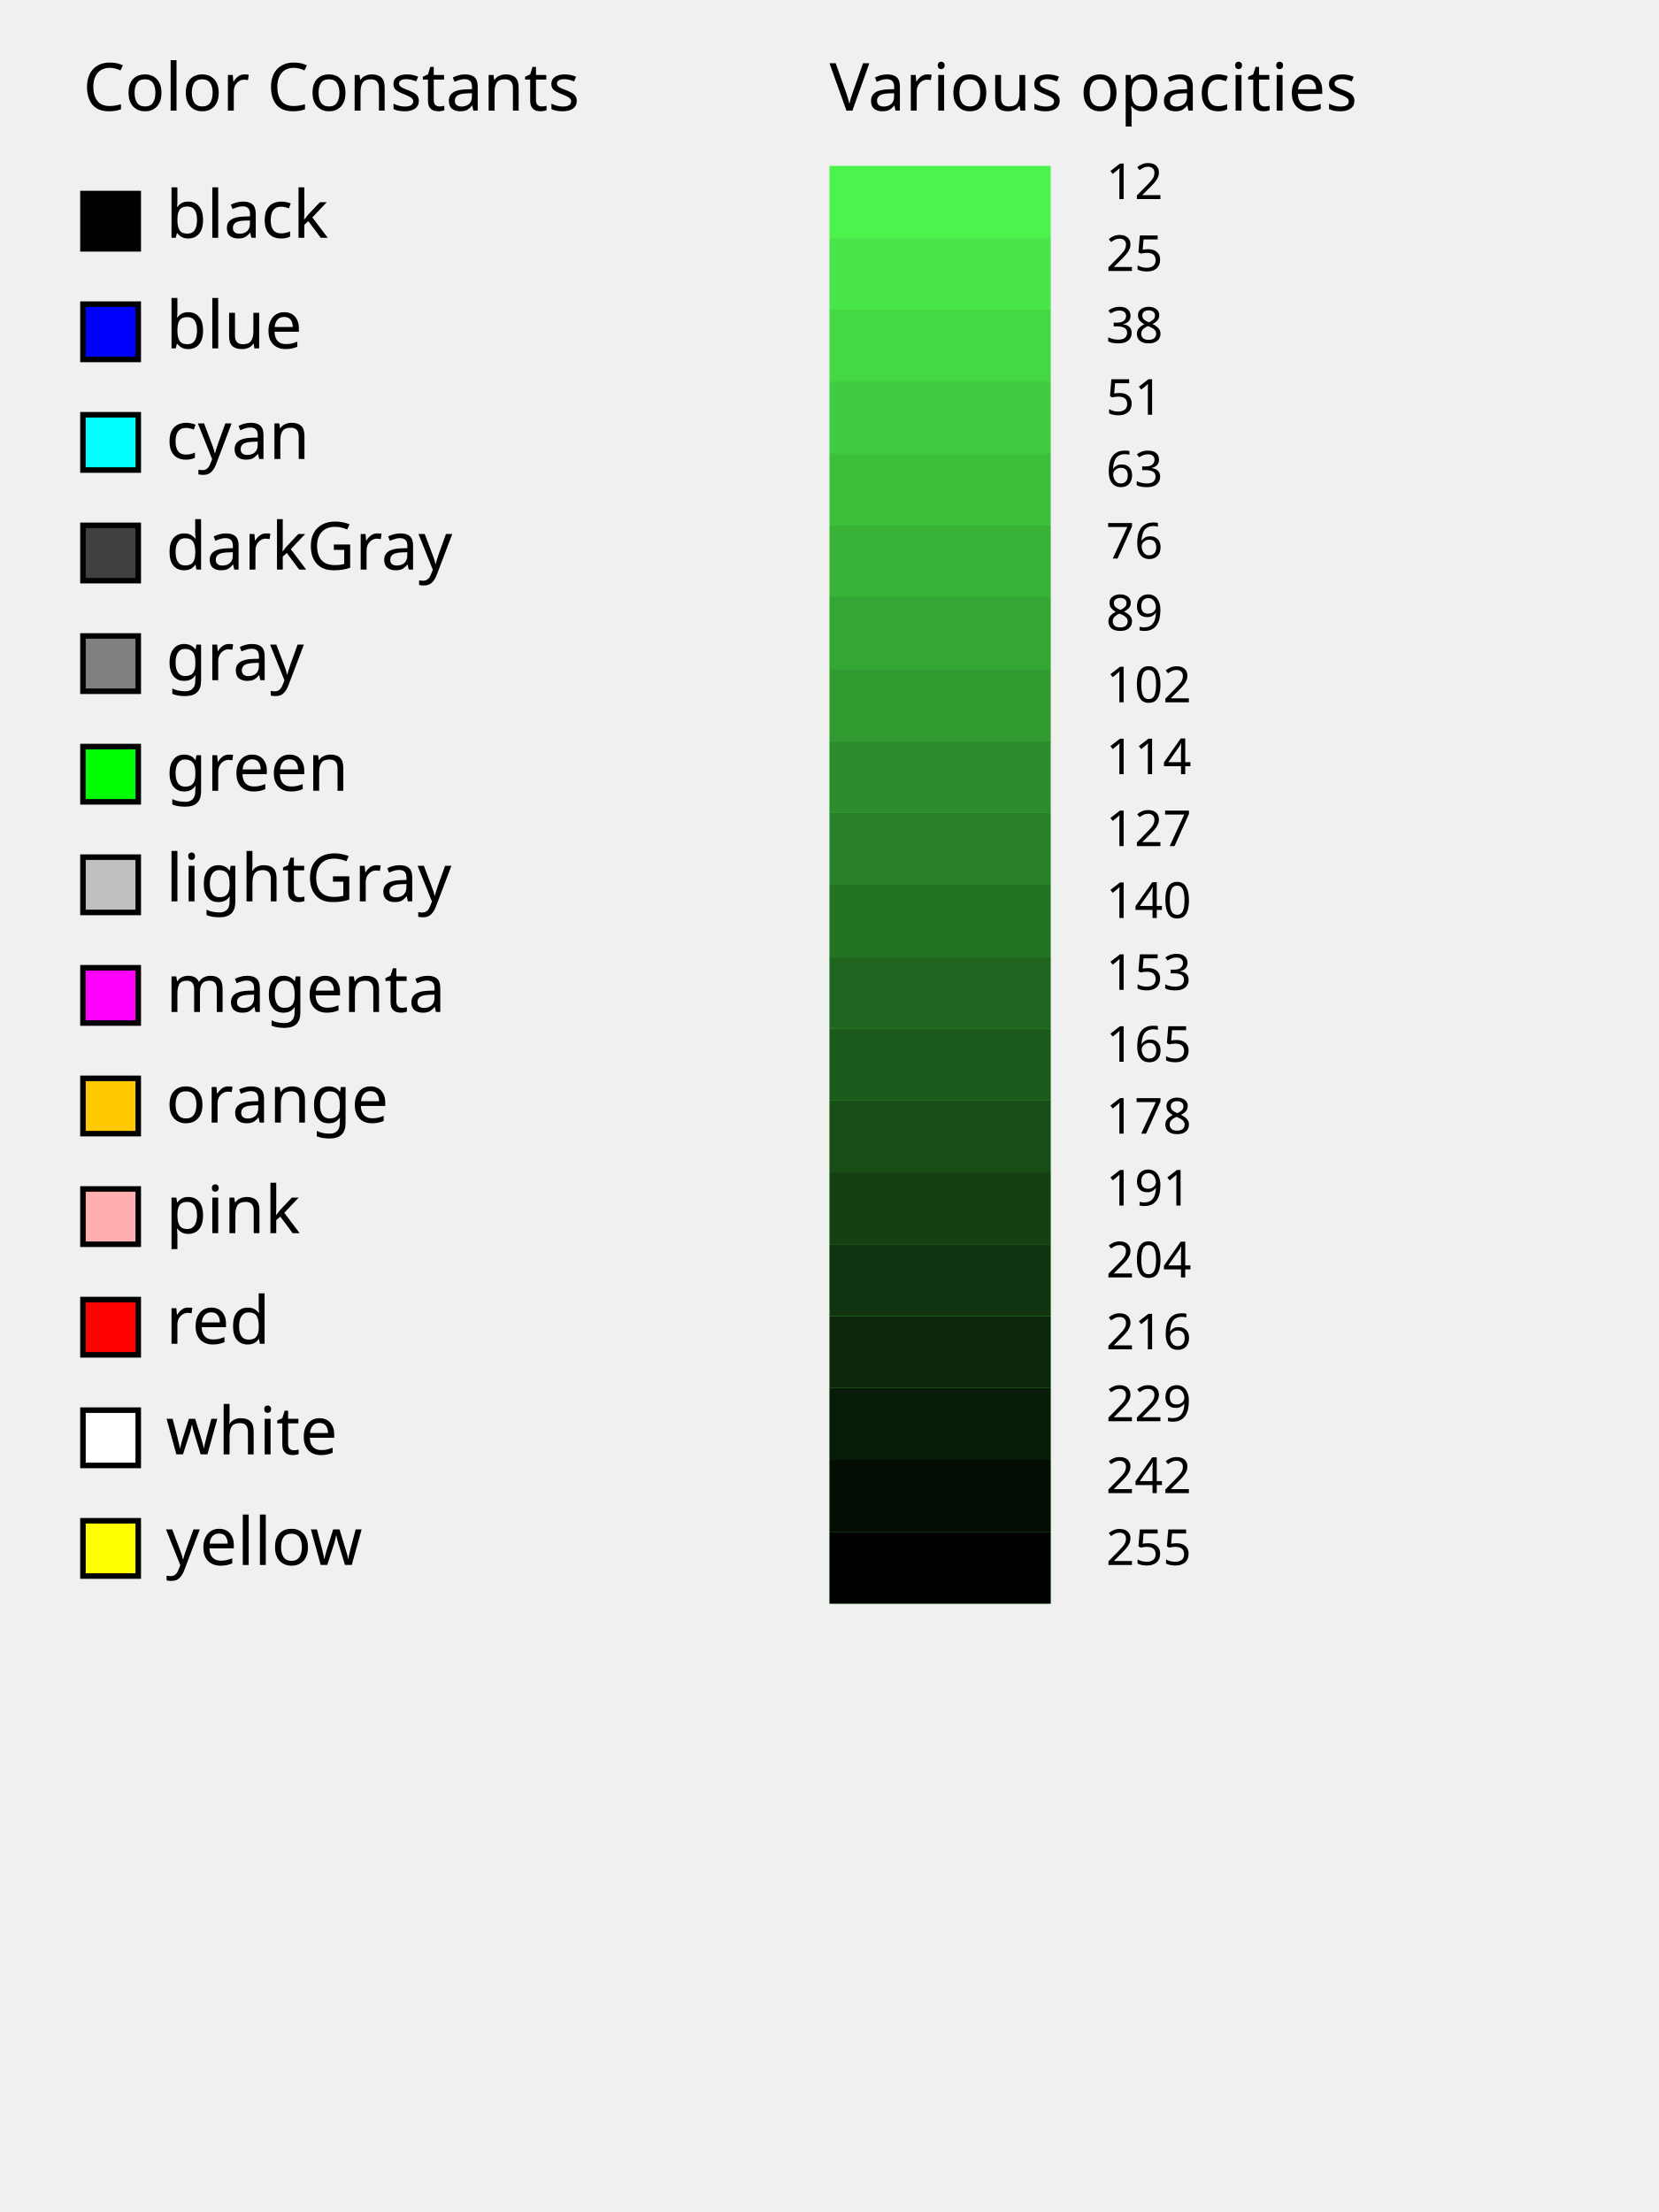
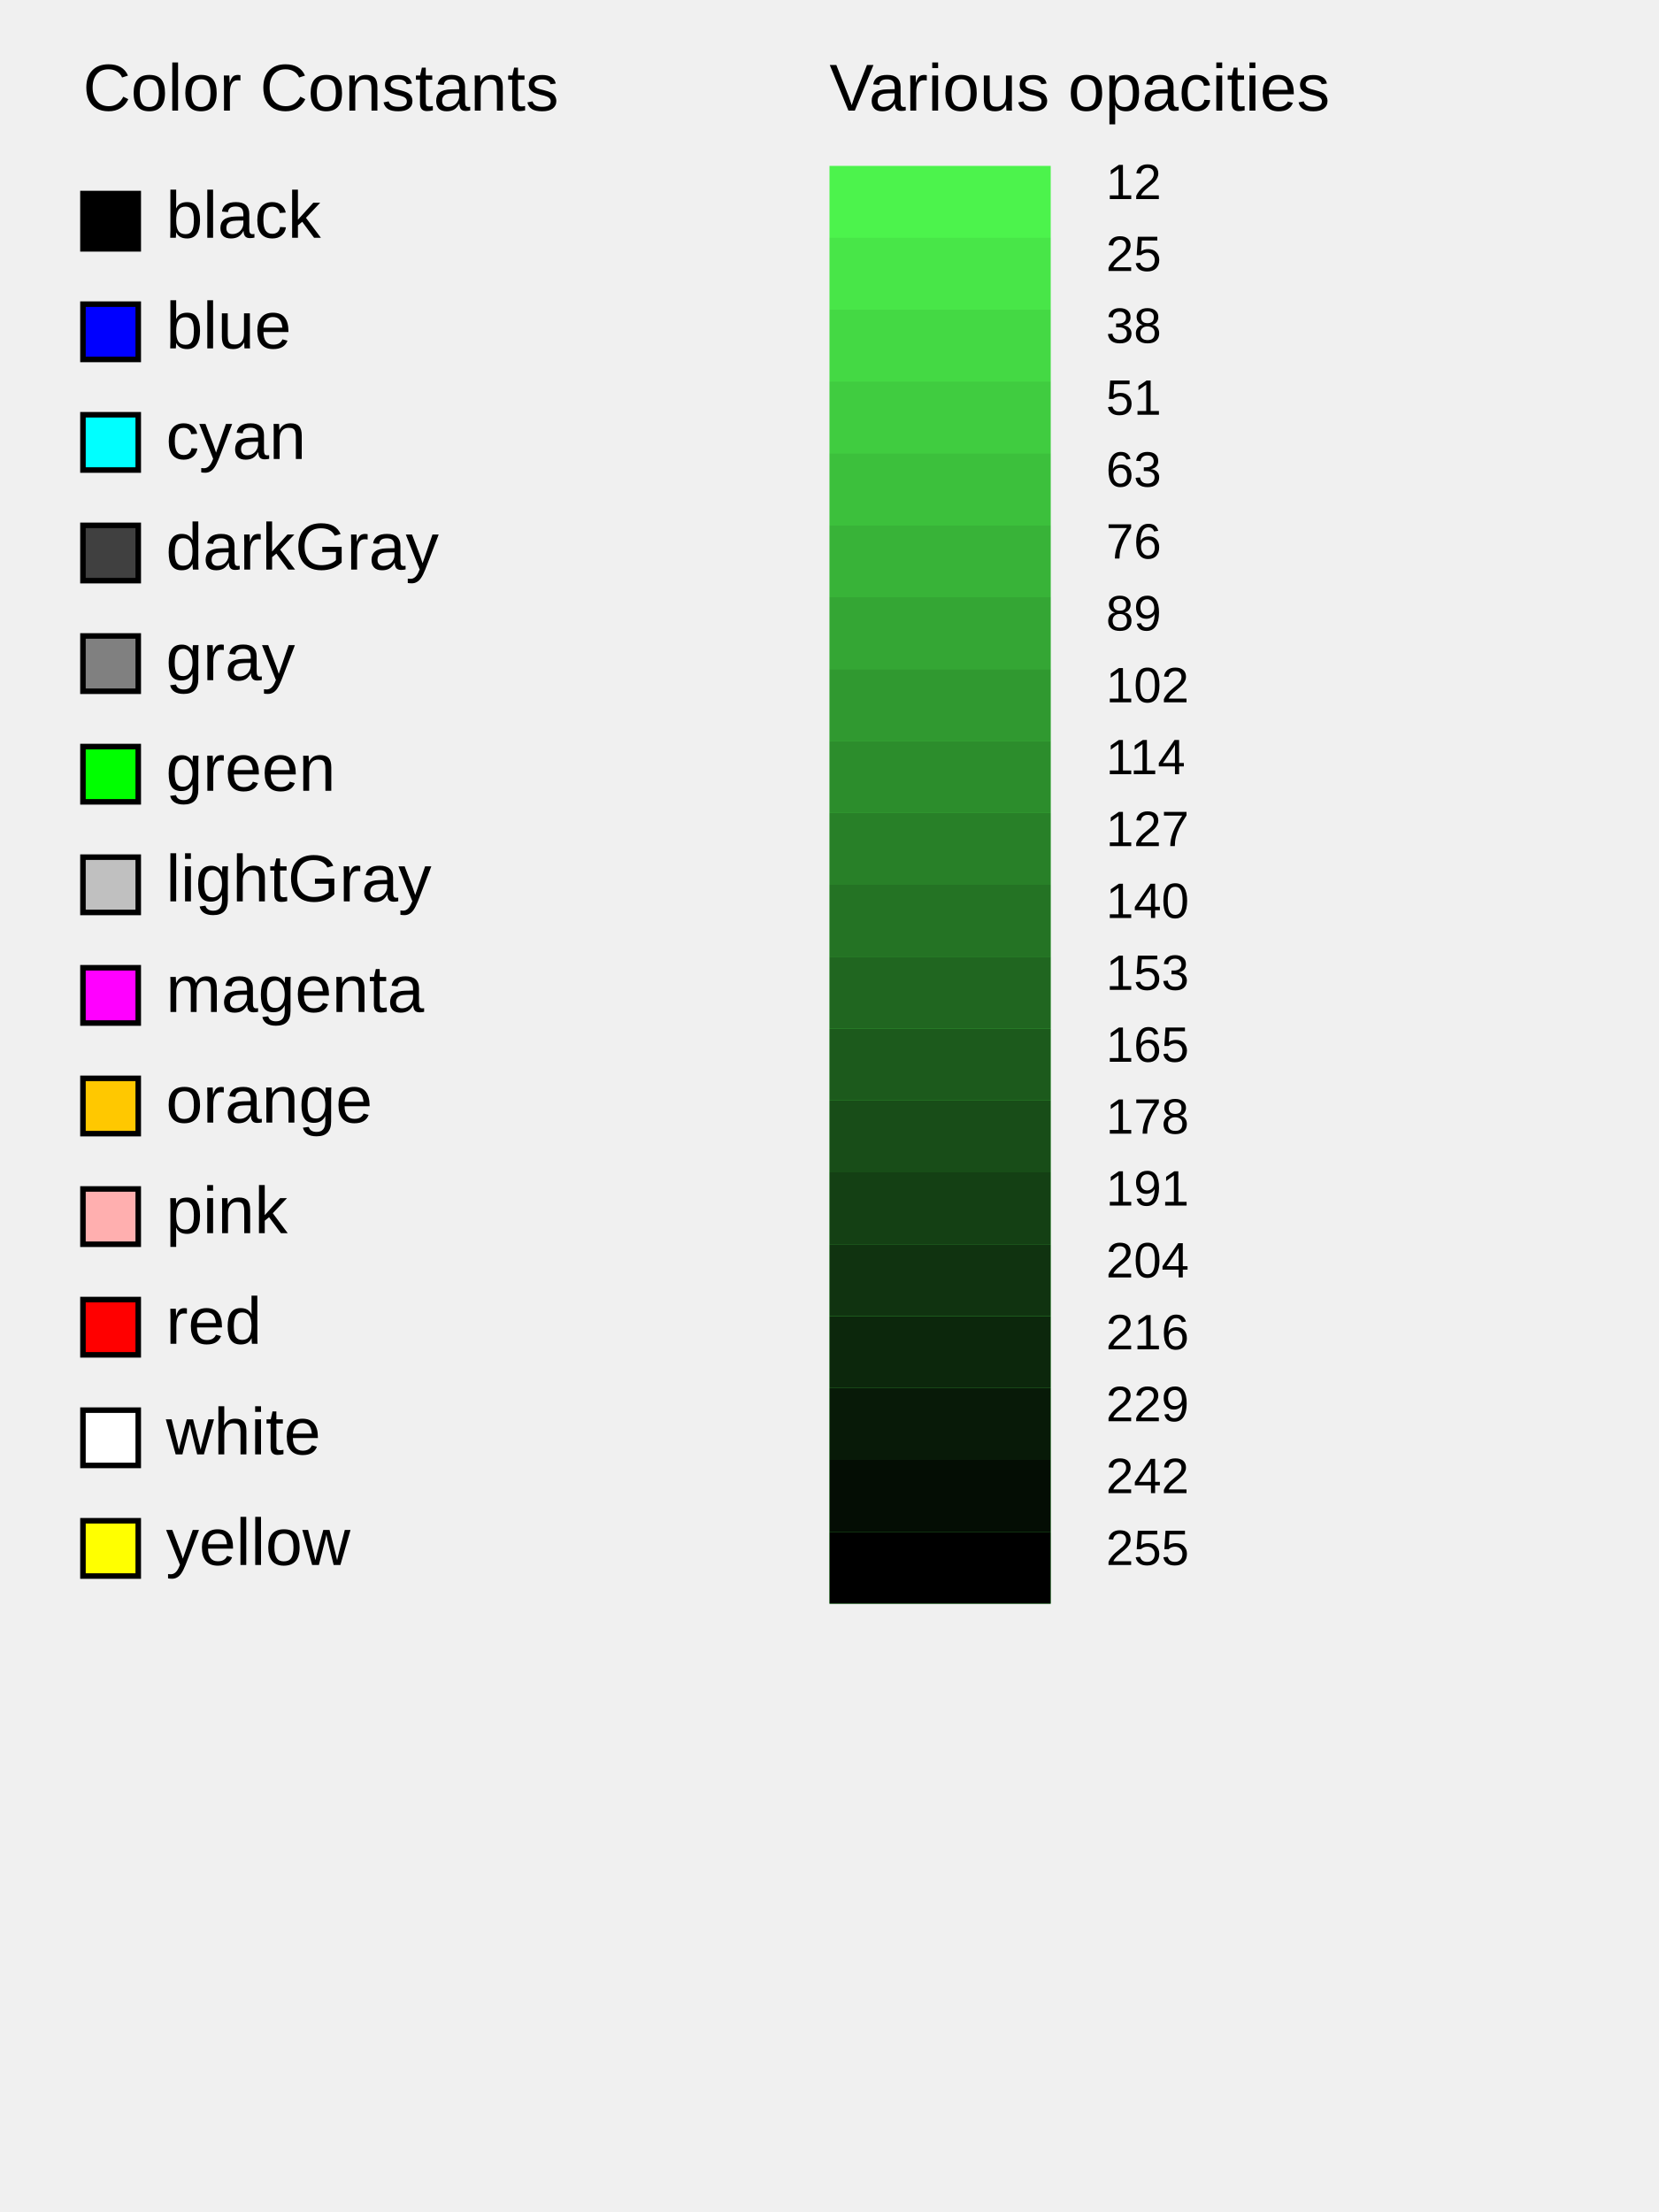
- <svg xmlns="http://www.w3.org/2000/svg" stroke-dasharray="none" shape-rendering="auto" font-family="'Lucida Sans'" width="300" text-rendering="auto" fill-opacity="1" contentScriptType="text/ecmascript" color-rendering="auto" color-interpolation="auto" preserveAspectRatio="xMidYMid meet" font-size="12" fill="black" stroke="black" image-rendering="auto" stroke-miterlimit="10" zoomAndPan="magnify" version="1.0" stroke-linecap="square" stroke-linejoin="miter" contentStyleType="text/css" font-style="normal" height="400" stroke-width="1" stroke-dashoffset="0" font-weight="normal" stroke-opacity="1">
+ <svg xmlns="http://www.w3.org/2000/svg" stroke-dasharray="none" shape-rendering="auto" font-family="'Arial'" width="300" text-rendering="auto" fill-opacity="1" contentScriptType="text/ecmascript" color-rendering="auto" color-interpolation="auto" preserveAspectRatio="xMidYMid meet" font-size="12" fill="black" stroke="black" image-rendering="auto" stroke-miterlimit="10" zoomAndPan="magnify" version="1.0" stroke-linecap="square" stroke-linejoin="miter" contentStyleType="text/css" font-style="normal" height="400" stroke-width="1" stroke-dashoffset="0" font-weight="normal" stroke-opacity="1">
  <defs id="genericDefs" />
  <g>
    <g text-rendering="optimizeLegibility" shape-rendering="geometricPrecision" transform="translate(20,20)">
      <text xml:space="preserve" x="-5" y="0" stroke="none">Color Constants
      </text>
      <text xml:space="preserve" x="10" y="3" transform="translate(0,20)" stroke="none">black
      </text>
      <rect x="-5" y="-5" transform="translate(0,20)" width="10" height="10" stroke="none" />
      <rect x="-5" y="-5" transform="translate(0,20)" fill="none" width="10" height="10" />
      <text xml:space="preserve" x="10" y="3" transform="translate(0,40)" stroke="none">blue
      </text>
      <rect x="-5" y="-5" transform="translate(0,40)" fill="blue" width="10" height="10" stroke="none" />
      <rect x="-5" y="-5" transform="translate(0,40)" fill="none" width="10" height="10" />
      <text xml:space="preserve" x="10" y="3" transform="translate(0,60)" stroke="none">cyan
      </text>
      <rect x="-5" y="-5" transform="translate(0,60)" fill="aqua" width="10" height="10" stroke="none" />
      <rect x="-5" y="-5" transform="translate(0,60)" fill="none" width="10" height="10" />
      <text xml:space="preserve" x="10" y="3" transform="translate(0,80)" stroke="none">darkGray
      </text>
      <rect x="-5" y="-5" transform="translate(0,80)" fill="rgb(64,64,64)" width="10" height="10" stroke="none" />
      <rect x="-5" y="-5" transform="translate(0,80)" fill="none" width="10" height="10" />
      <text xml:space="preserve" x="10" y="3" transform="translate(0,100)" stroke="none">gray
      </text>
      <rect x="-5" y="-5" transform="translate(0,100)" fill="gray" width="10" height="10" stroke="none" />
      <rect x="-5" y="-5" transform="translate(0,100)" fill="none" width="10" height="10" />
      <text xml:space="preserve" x="10" y="3" transform="translate(0,120)" stroke="none">green
      </text>
      <rect x="-5" y="-5" transform="translate(0,120)" fill="lime" width="10" height="10" stroke="none" />
      <rect x="-5" y="-5" transform="translate(0,120)" fill="none" width="10" height="10" />
      <text xml:space="preserve" x="10" y="3" transform="translate(0,140)" stroke="none">lightGray
      </text>
      <rect x="-5" y="-5" transform="translate(0,140)" fill="silver" width="10" height="10" stroke="none" />
      <rect x="-5" y="-5" transform="translate(0,140)" fill="none" width="10" height="10" />
      <text xml:space="preserve" x="10" y="3" transform="translate(0,160)" stroke="none">magenta
      </text>
      <rect x="-5" y="-5" transform="translate(0,160)" fill="fuchsia" width="10" height="10" stroke="none" />
      <rect x="-5" y="-5" transform="translate(0,160)" fill="none" width="10" height="10" />
      <text xml:space="preserve" x="10" y="3" transform="translate(0,180)" stroke="none">orange
      </text>
      <rect x="-5" y="-5" transform="translate(0,180)" fill="rgb(255,200,0)" width="10" height="10" stroke="none" />
      <rect x="-5" y="-5" transform="translate(0,180)" fill="none" width="10" height="10" />
      <text xml:space="preserve" x="10" y="3" transform="translate(0,200)" stroke="none">pink
      </text>
      <rect x="-5" y="-5" transform="translate(0,200)" fill="rgb(255,175,175)" width="10" height="10" stroke="none" />
      <rect x="-5" y="-5" transform="translate(0,200)" fill="none" width="10" height="10" />
      <text xml:space="preserve" x="10" y="3" transform="translate(0,220)" stroke="none">red
      </text>
      <rect x="-5" y="-5" transform="translate(0,220)" fill="red" width="10" height="10" stroke="none" />
      <rect x="-5" y="-5" transform="translate(0,220)" fill="none" width="10" height="10" />
      <text xml:space="preserve" x="10" y="3" transform="translate(0,240)" stroke="none">white
      </text>
      <rect x="-5" y="-5" transform="translate(0,240)" fill="white" width="10" height="10" stroke="none" />
      <rect x="-5" y="-5" transform="translate(0,240)" fill="none" width="10" height="10" />
      <text xml:space="preserve" x="10" y="3" transform="translate(0,260)" stroke="none">yellow
      </text>
      <rect x="-5" y="-5" transform="translate(0,260)" fill="yellow" width="10" height="10" stroke="none" />
      <rect x="-5" y="-5" transform="translate(0,260)" fill="none" width="10" height="10" />
    </g>
    <g text-rendering="optimizeLegibility" shape-rendering="geometricPrecision" transform="translate(150,20)">
      <text xml:space="preserve" x="0" y="0" stroke="none">Various opacities
      </text>
      <rect x="0" y="0" transform="translate(0,10)" fill="rgb(80,255,80)" width="40" height="260" stroke="none" />
    </g>
    <g font-size="9" transform="translate(150,30)" fill-opacity="0.047" fill="rgb(0,0,0)" text-rendering="optimizeLegibility" shape-rendering="geometricPrecision" stroke="rgb(0,0,0)" stroke-opacity="0.047">
      <rect width="40" x="0" height="13" y="0" stroke="none" />
    </g>
    <g text-rendering="optimizeLegibility" font-size="9" shape-rendering="geometricPrecision" transform="translate(150,30)">
      <text xml:space="preserve" x="50" y="6" stroke="none">12
      </text>
    </g>
    <g font-size="9" transform="translate(150,43)" fill-opacity="0.098" fill="rgb(0,0,0)" text-rendering="optimizeLegibility" shape-rendering="geometricPrecision" stroke="rgb(0,0,0)" stroke-opacity="0.098">
      <rect width="40" x="0" height="13" y="0" stroke="none" />
    </g>
    <g text-rendering="optimizeLegibility" font-size="9" shape-rendering="geometricPrecision" transform="translate(150,43)">
      <text xml:space="preserve" x="50" y="6" stroke="none">25
      </text>
    </g>
    <g font-size="9" transform="translate(150,56)" fill-opacity="0.149" fill="rgb(0,0,0)" text-rendering="optimizeLegibility" shape-rendering="geometricPrecision" stroke="rgb(0,0,0)" stroke-opacity="0.149">
      <rect width="40" x="0" height="13" y="0" stroke="none" />
    </g>
    <g text-rendering="optimizeLegibility" font-size="9" shape-rendering="geometricPrecision" transform="translate(150,56)">
      <text xml:space="preserve" x="50" y="6" stroke="none">38
      </text>
    </g>
    <g font-size="9" transform="translate(150,69)" fill-opacity="0.2" fill="rgb(0,0,0)" text-rendering="optimizeLegibility" shape-rendering="geometricPrecision" stroke="rgb(0,0,0)" stroke-opacity="0.2">
      <rect width="40" x="0" height="13" y="0" stroke="none" />
    </g>
    <g text-rendering="optimizeLegibility" font-size="9" shape-rendering="geometricPrecision" transform="translate(150,69)">
      <text xml:space="preserve" x="50" y="6" stroke="none">51
      </text>
    </g>
    <g font-size="9" transform="translate(150,82)" fill-opacity="0.247" fill="rgb(0,0,0)" text-rendering="optimizeLegibility" shape-rendering="geometricPrecision" stroke="rgb(0,0,0)" stroke-opacity="0.247">
      <rect width="40" x="0" height="13" y="0" stroke="none" />
    </g>
    <g text-rendering="optimizeLegibility" font-size="9" shape-rendering="geometricPrecision" transform="translate(150,82)">
      <text xml:space="preserve" x="50" y="6" stroke="none">63
      </text>
    </g>
    <g font-size="9" transform="translate(150,95)" fill-opacity="0.298" fill="rgb(0,0,0)" text-rendering="optimizeLegibility" shape-rendering="geometricPrecision" stroke="rgb(0,0,0)" stroke-opacity="0.298">
      <rect width="40" x="0" height="13" y="0" stroke="none" />
    </g>
    <g text-rendering="optimizeLegibility" font-size="9" shape-rendering="geometricPrecision" transform="translate(150,95)">
      <text xml:space="preserve" x="50" y="6" stroke="none">76
      </text>
    </g>
    <g font-size="9" transform="translate(150,108)" fill-opacity="0.349" fill="rgb(0,0,0)" text-rendering="optimizeLegibility" shape-rendering="geometricPrecision" stroke="rgb(0,0,0)" stroke-opacity="0.349">
      <rect width="40" x="0" height="13" y="0" stroke="none" />
    </g>
    <g text-rendering="optimizeLegibility" font-size="9" shape-rendering="geometricPrecision" transform="translate(150,108)">
      <text xml:space="preserve" x="50" y="6" stroke="none">89
      </text>
    </g>
    <g font-size="9" transform="translate(150,121)" fill-opacity="0.4" fill="rgb(0,0,0)" text-rendering="optimizeLegibility" shape-rendering="geometricPrecision" stroke="rgb(0,0,0)" stroke-opacity="0.4">
      <rect width="40" x="0" height="13" y="0" stroke="none" />
    </g>
    <g text-rendering="optimizeLegibility" font-size="9" shape-rendering="geometricPrecision" transform="translate(150,121)">
      <text xml:space="preserve" x="50" y="6" stroke="none">102
      </text>
    </g>
    <g font-size="9" transform="translate(150,134)" fill-opacity="0.447" fill="rgb(0,0,0)" text-rendering="optimizeLegibility" shape-rendering="geometricPrecision" stroke="rgb(0,0,0)" stroke-opacity="0.447">
      <rect width="40" x="0" height="13" y="0" stroke="none" />
    </g>
    <g text-rendering="optimizeLegibility" font-size="9" shape-rendering="geometricPrecision" transform="translate(150,134)">
      <text xml:space="preserve" x="50" y="6" stroke="none">114
      </text>
    </g>
    <g font-size="9" transform="translate(150,147)" fill-opacity="0.498" fill="rgb(0,0,0)" text-rendering="optimizeLegibility" shape-rendering="geometricPrecision" stroke="rgb(0,0,0)" stroke-opacity="0.498">
      <rect width="40" x="0" height="13" y="0" stroke="none" />
    </g>
    <g text-rendering="optimizeLegibility" font-size="9" shape-rendering="geometricPrecision" transform="translate(150,147)">
      <text xml:space="preserve" x="50" y="6" stroke="none">127
      </text>
    </g>
    <g font-size="9" transform="translate(150,160)" fill-opacity="0.549" fill="rgb(0,0,0)" text-rendering="optimizeLegibility" shape-rendering="geometricPrecision" stroke="rgb(0,0,0)" stroke-opacity="0.549">
      <rect width="40" x="0" height="13" y="0" stroke="none" />
    </g>
    <g text-rendering="optimizeLegibility" font-size="9" shape-rendering="geometricPrecision" transform="translate(150,160)">
      <text xml:space="preserve" x="50" y="6" stroke="none">140
      </text>
    </g>
    <g font-size="9" transform="translate(150,173)" fill-opacity="0.6" fill="rgb(0,0,0)" text-rendering="optimizeLegibility" shape-rendering="geometricPrecision" stroke="rgb(0,0,0)" stroke-opacity="0.6">
      <rect width="40" x="0" height="13" y="0" stroke="none" />
    </g>
    <g text-rendering="optimizeLegibility" font-size="9" shape-rendering="geometricPrecision" transform="translate(150,173)">
      <text xml:space="preserve" x="50" y="6" stroke="none">153
      </text>
    </g>
    <g font-size="9" transform="translate(150,186)" fill-opacity="0.647" fill="rgb(0,0,0)" text-rendering="optimizeLegibility" shape-rendering="geometricPrecision" stroke="rgb(0,0,0)" stroke-opacity="0.647">
      <rect width="40" x="0" height="13" y="0" stroke="none" />
    </g>
    <g text-rendering="optimizeLegibility" font-size="9" shape-rendering="geometricPrecision" transform="translate(150,186)">
      <text xml:space="preserve" x="50" y="6" stroke="none">165
      </text>
    </g>
    <g font-size="9" transform="translate(150,199)" fill-opacity="0.698" fill="rgb(0,0,0)" text-rendering="optimizeLegibility" shape-rendering="geometricPrecision" stroke="rgb(0,0,0)" stroke-opacity="0.698">
      <rect width="40" x="0" height="13" y="0" stroke="none" />
    </g>
    <g text-rendering="optimizeLegibility" font-size="9" shape-rendering="geometricPrecision" transform="translate(150,199)">
      <text xml:space="preserve" x="50" y="6" stroke="none">178
      </text>
    </g>
    <g font-size="9" transform="translate(150,212)" fill-opacity="0.749" fill="rgb(0,0,0)" text-rendering="optimizeLegibility" shape-rendering="geometricPrecision" stroke="rgb(0,0,0)" stroke-opacity="0.749">
      <rect width="40" x="0" height="13" y="0" stroke="none" />
    </g>
    <g text-rendering="optimizeLegibility" font-size="9" shape-rendering="geometricPrecision" transform="translate(150,212)">
      <text xml:space="preserve" x="50" y="6" stroke="none">191
      </text>
    </g>
    <g font-size="9" transform="translate(150,225)" fill-opacity="0.8" fill="rgb(0,0,0)" text-rendering="optimizeLegibility" shape-rendering="geometricPrecision" stroke="rgb(0,0,0)" stroke-opacity="0.8">
      <rect width="40" x="0" height="13" y="0" stroke="none" />
    </g>
    <g text-rendering="optimizeLegibility" font-size="9" shape-rendering="geometricPrecision" transform="translate(150,225)">
      <text xml:space="preserve" x="50" y="6" stroke="none">204
      </text>
    </g>
    <g font-size="9" transform="translate(150,238)" fill-opacity="0.847" fill="rgb(0,0,0)" text-rendering="optimizeLegibility" shape-rendering="geometricPrecision" stroke="rgb(0,0,0)" stroke-opacity="0.847">
      <rect width="40" x="0" height="13" y="0" stroke="none" />
    </g>
    <g text-rendering="optimizeLegibility" font-size="9" shape-rendering="geometricPrecision" transform="translate(150,238)">
      <text xml:space="preserve" x="50" y="6" stroke="none">216
      </text>
    </g>
    <g font-size="9" transform="translate(150,251)" fill-opacity="0.898" fill="rgb(0,0,0)" text-rendering="optimizeLegibility" shape-rendering="geometricPrecision" stroke="rgb(0,0,0)" stroke-opacity="0.898">
      <rect width="40" x="0" height="13" y="0" stroke="none" />
    </g>
    <g text-rendering="optimizeLegibility" font-size="9" shape-rendering="geometricPrecision" transform="translate(150,251)">
      <text xml:space="preserve" x="50" y="6" stroke="none">229
      </text>
    </g>
    <g font-size="9" transform="translate(150,264)" fill-opacity="0.949" fill="rgb(0,0,0)" text-rendering="optimizeLegibility" shape-rendering="geometricPrecision" stroke="rgb(0,0,0)" stroke-opacity="0.949">
      <rect width="40" x="0" height="13" y="0" stroke="none" />
    </g>
    <g text-rendering="optimizeLegibility" font-size="9" shape-rendering="geometricPrecision" transform="translate(150,264)">
      <text xml:space="preserve" x="50" y="6" stroke="none">242
      </text>
      <rect x="0" y="0" transform="translate(0,13)" width="40" height="13" stroke="none" />
      <text xml:space="preserve" x="50" y="6" transform="translate(0,13)" stroke="none">255
      </text>
    </g>
  </g>
</svg>
